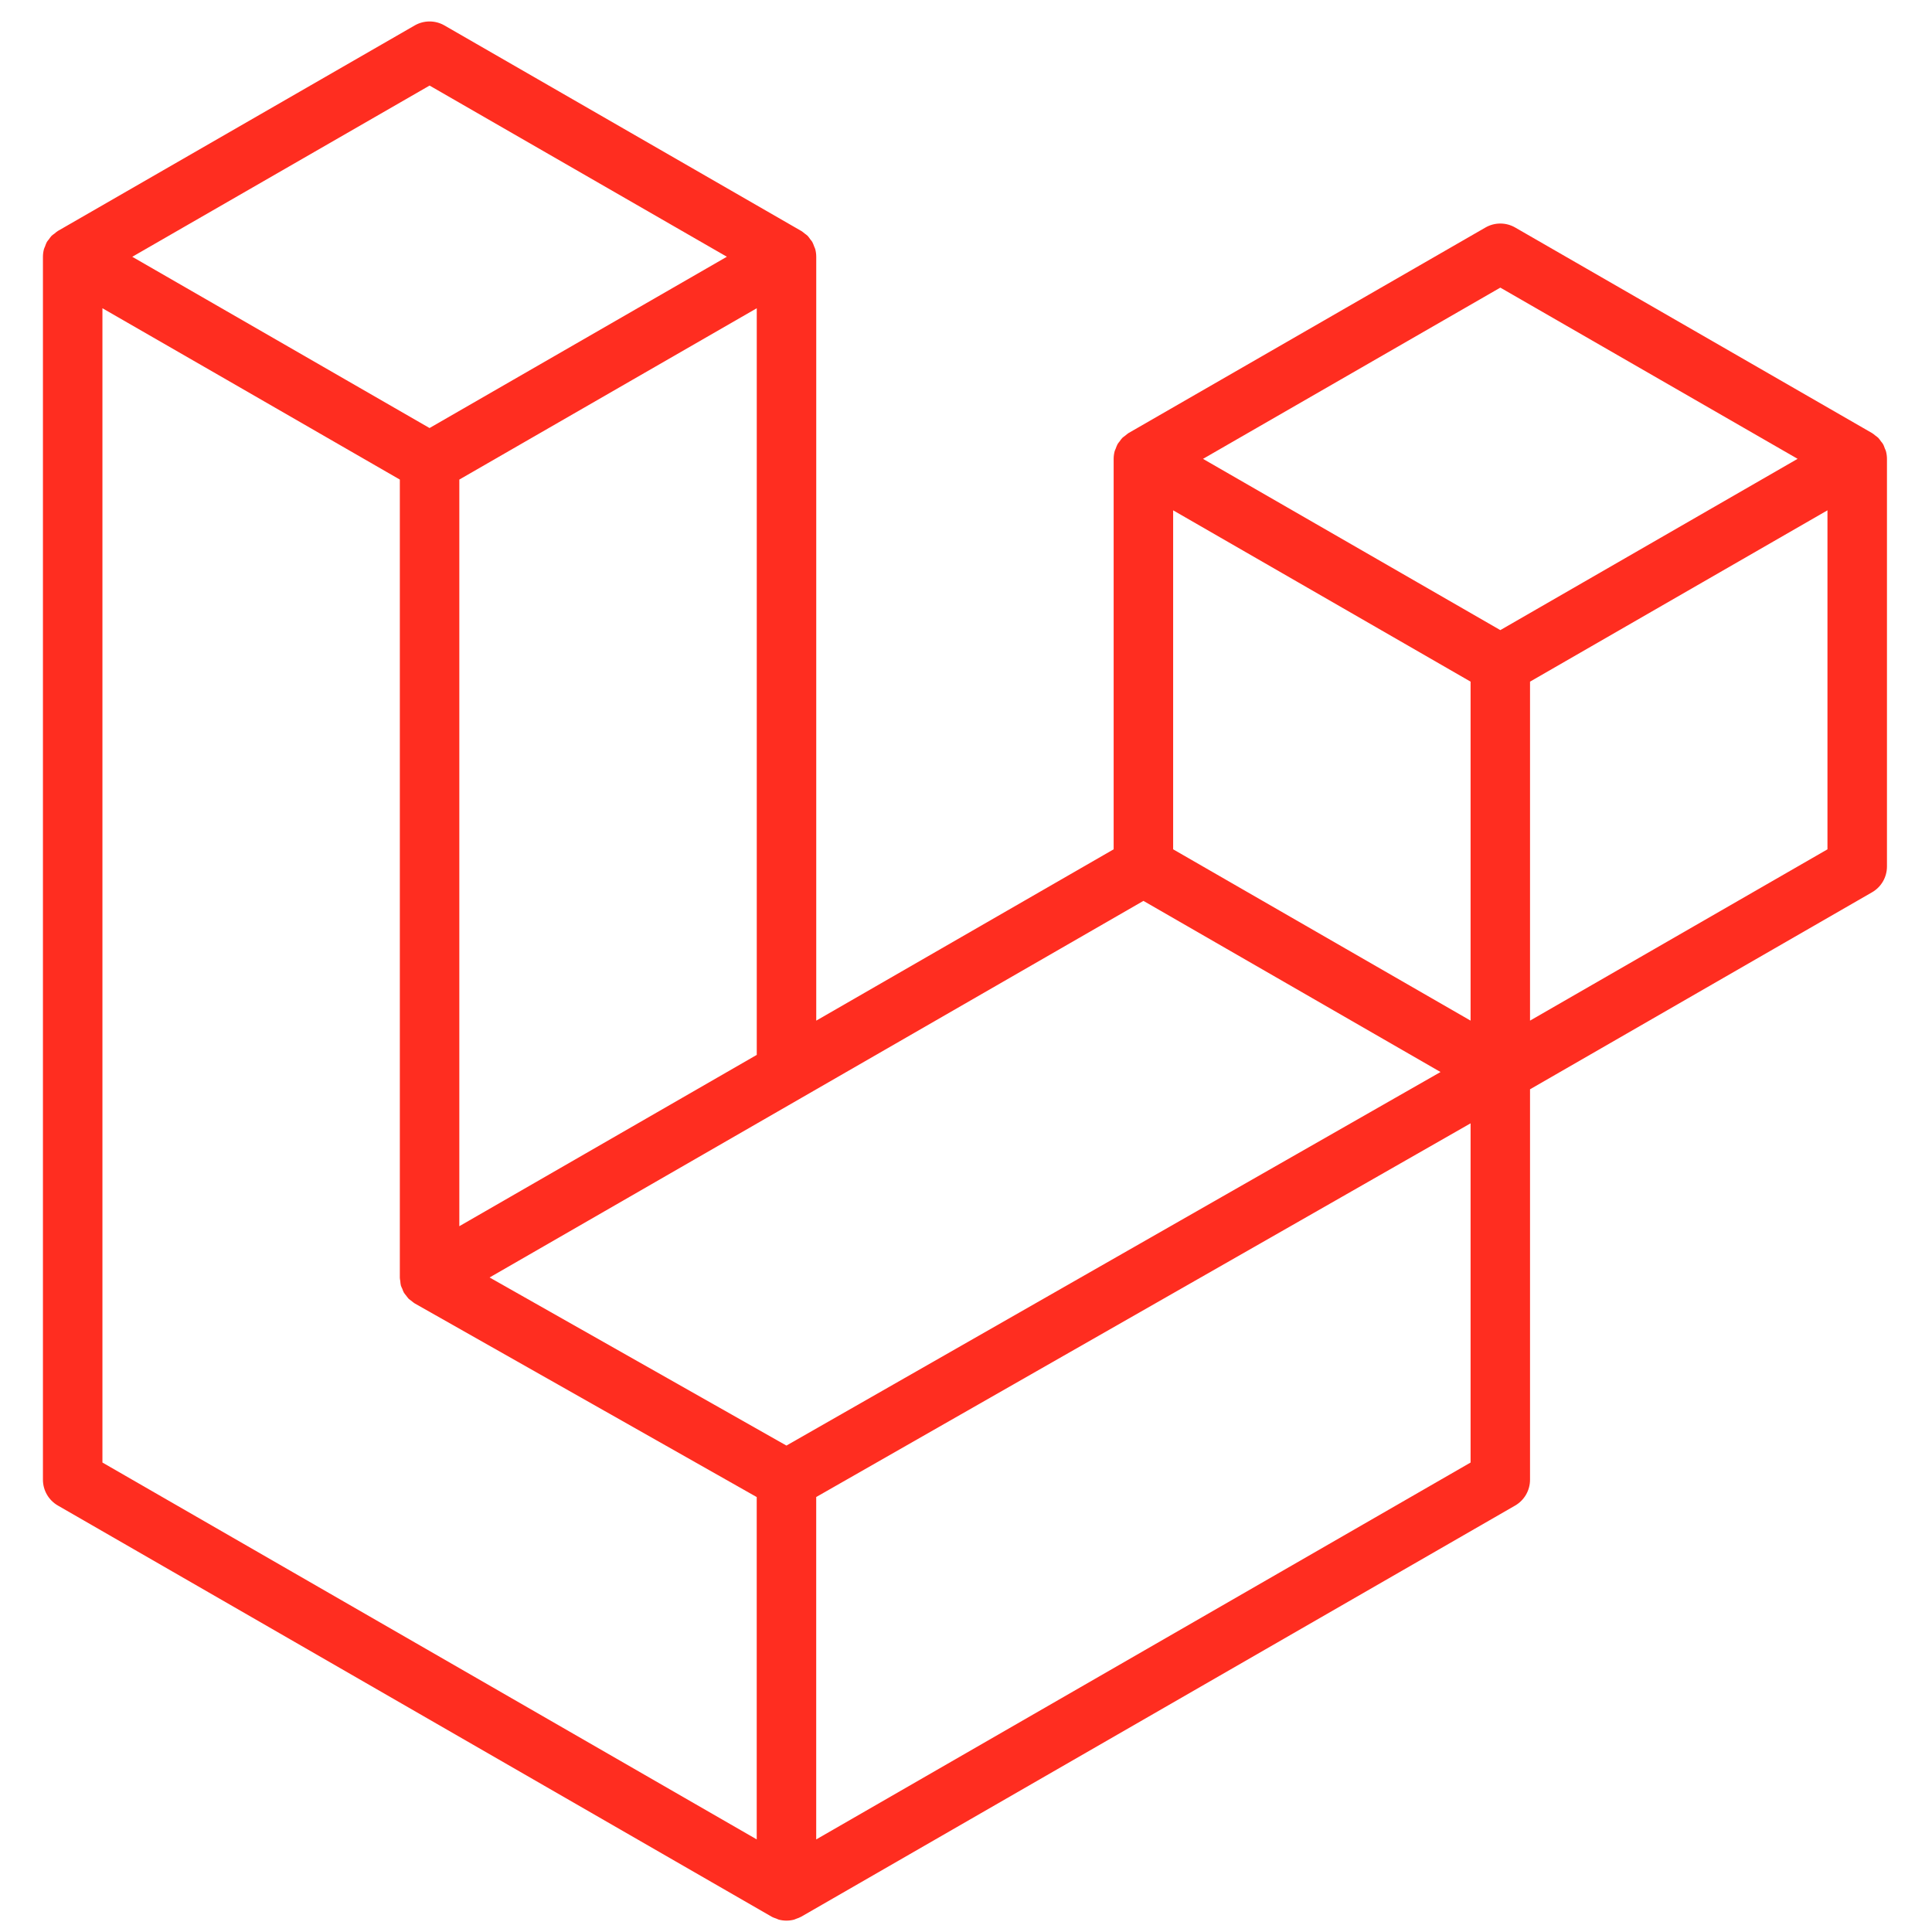
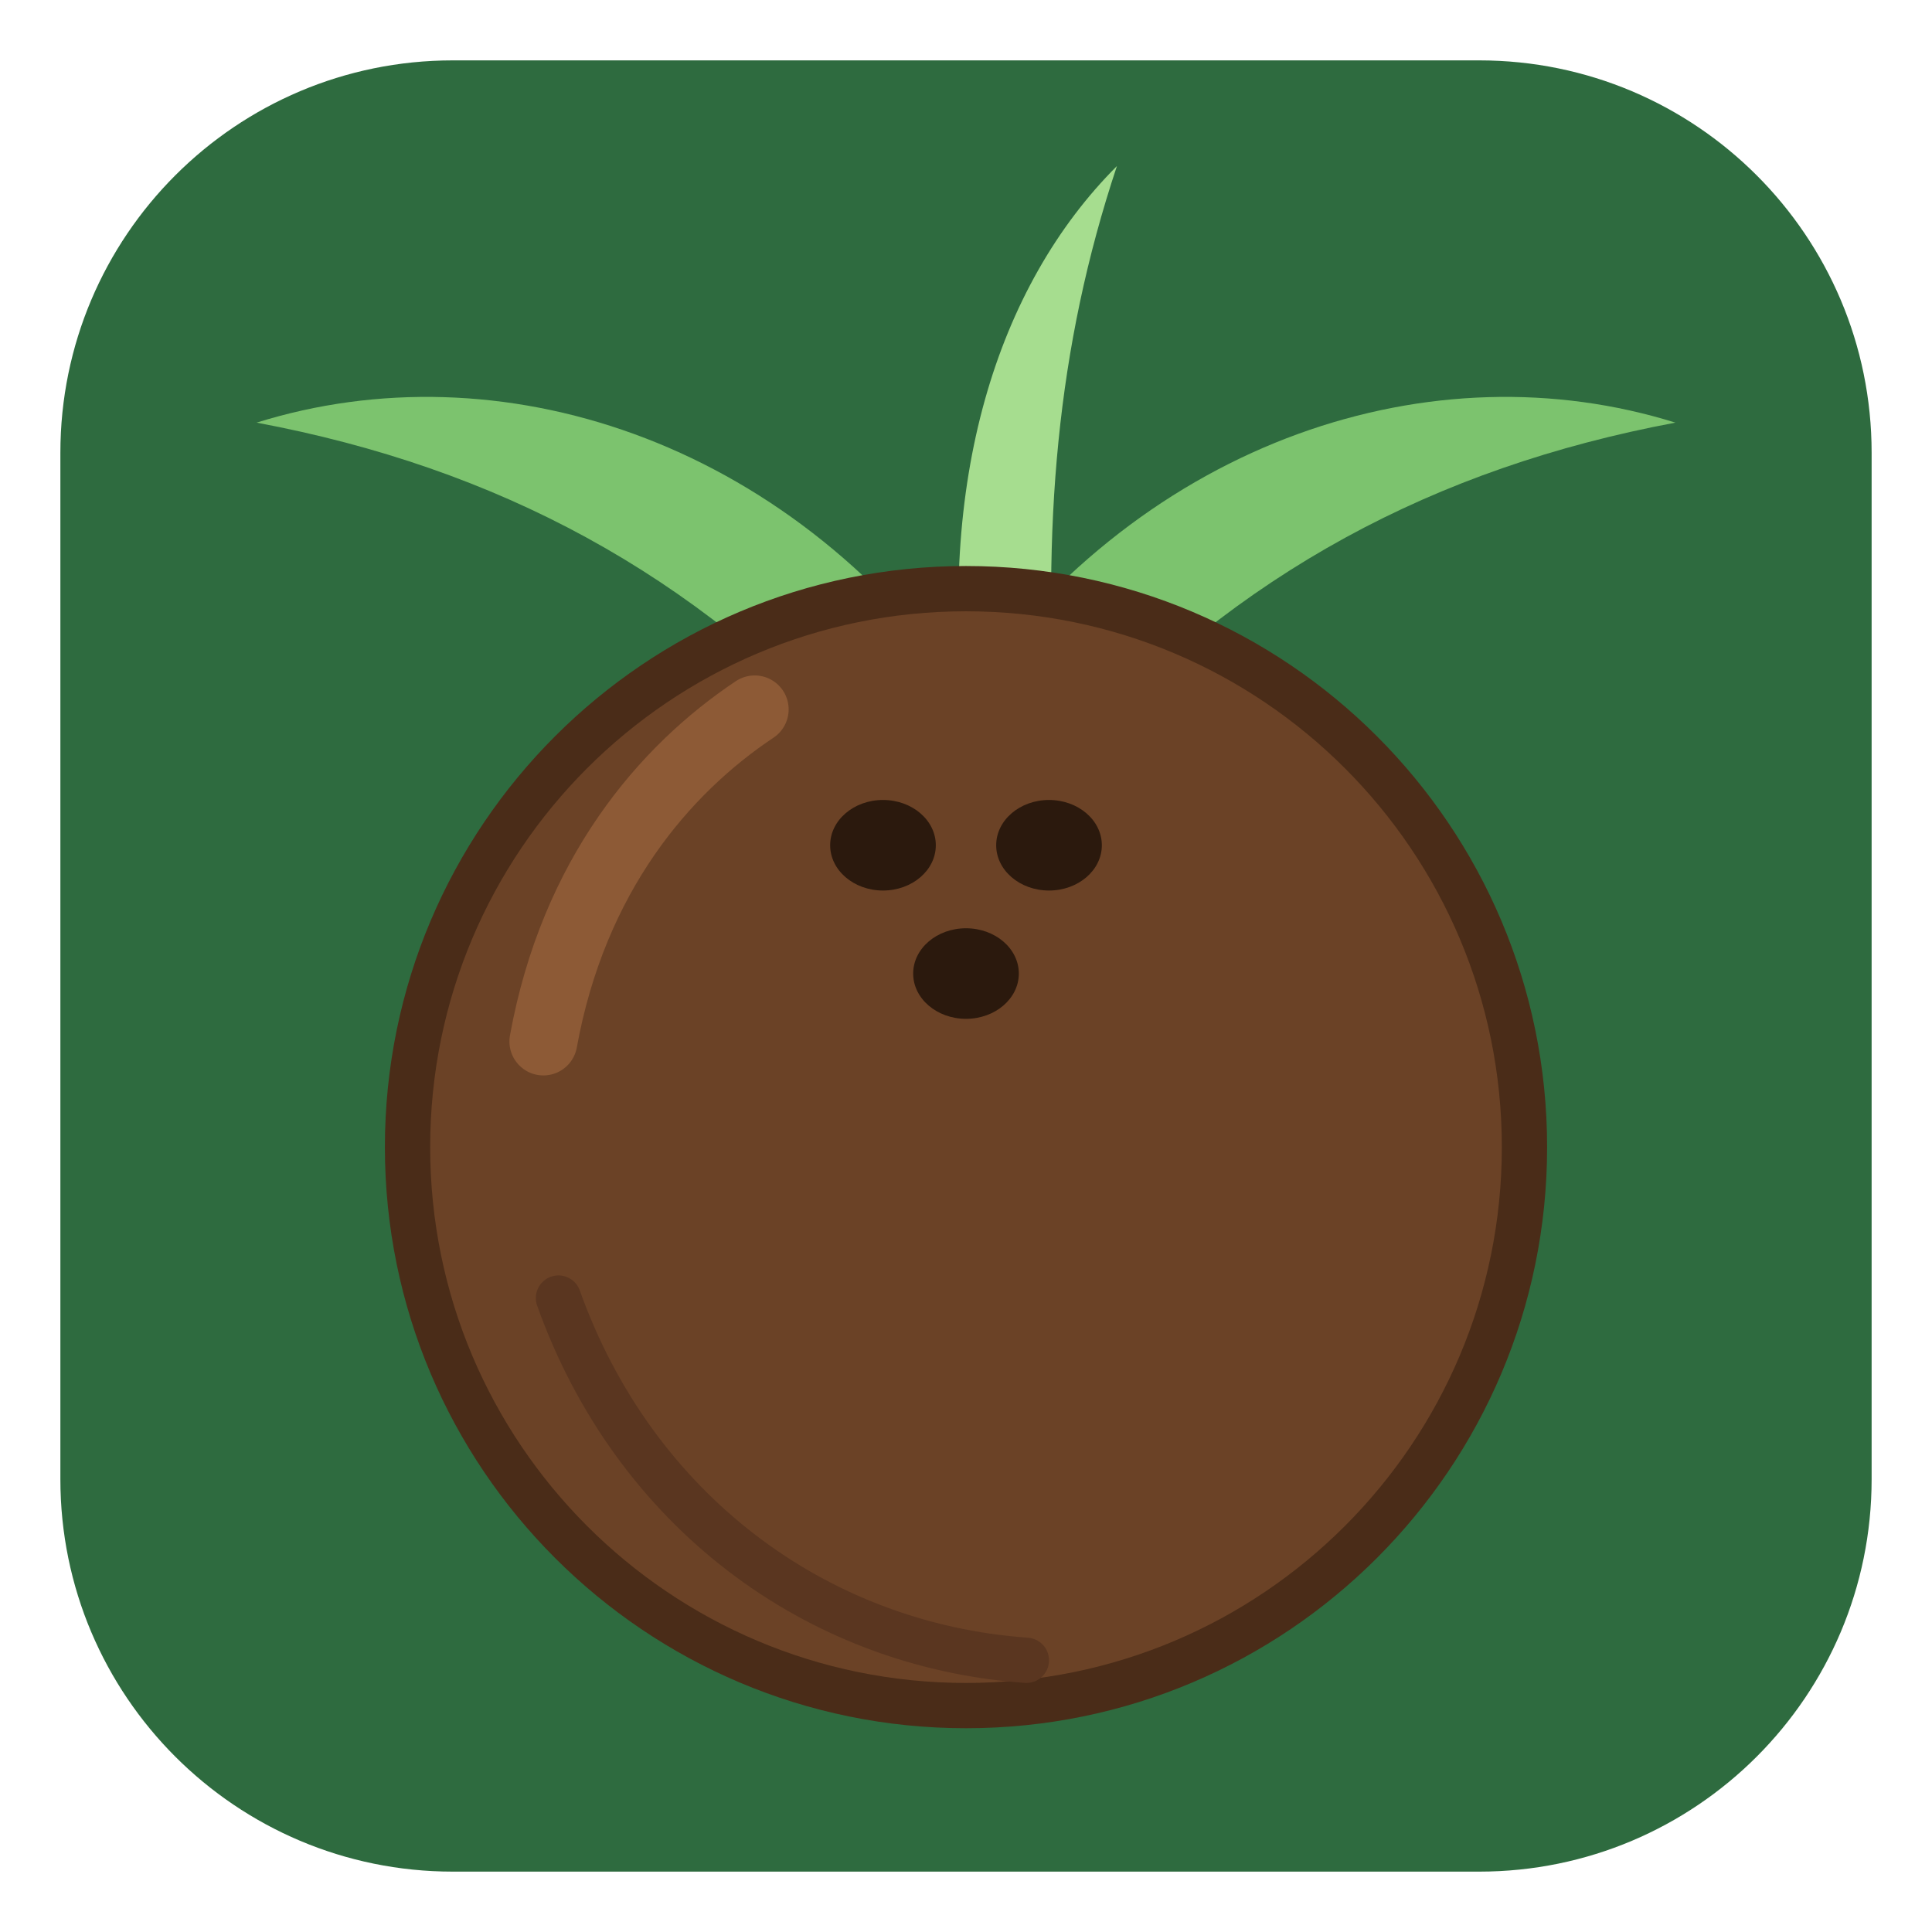
- <svg xmlns="http://www.w3.org/2000/svg" width="166" height="166" viewBox="0 0 166 166" fill="none">
-   <path fill-rule="evenodd" clip-rule="evenodd" d="M162.041 38.759C162.099 38.977 162.129 39.201 162.13 39.426V74.452C162.13 74.902 162.011 75.344 161.786 75.733C161.561 76.122 161.237 76.444 160.847 76.668L131.462 93.594V127.141C131.462 128.054 130.977 128.897 130.186 129.357L68.847 164.683C68.707 164.763 68.554 164.814 68.401 164.868C68.343 164.887 68.289 164.922 68.228 164.938C67.8 165.051 67.349 165.051 66.92 164.938C66.85 164.919 66.786 164.881 66.719 164.855C66.579 164.804 66.432 164.76 66.298 164.683L4.972 129.357C4.583 129.133 4.259 128.81 4.034 128.421C3.808 128.032 3.69 127.591 3.689 127.141L3.689 22.063C3.689 21.834 3.721 21.61 3.779 21.393C3.798 21.32 3.843 21.253 3.868 21.179C3.916 21.045 3.961 20.908 4.031 20.783C4.079 20.7 4.149 20.633 4.206 20.557C4.28 20.454 4.347 20.349 4.433 20.26C4.506 20.186 4.602 20.132 4.685 20.068C4.778 19.992 4.861 19.909 4.966 19.848L35.633 2.185C36.022 1.961 36.462 1.844 36.91 1.844C37.358 1.844 37.798 1.961 38.186 2.185L68.851 19.848H68.857C68.959 19.912 69.045 19.992 69.138 20.065C69.221 20.129 69.313 20.186 69.387 20.257C69.476 20.349 69.54 20.454 69.616 20.557C69.671 20.633 69.744 20.7 69.789 20.783C69.862 20.911 69.904 21.045 69.955 21.179C69.98 21.253 70.025 21.32 70.044 21.396C70.103 21.614 70.133 21.838 70.133 22.063V87.694L95.686 72.974V39.423C95.686 39.2 95.718 38.973 95.775 38.759C95.798 38.683 95.839 38.615 95.865 38.542C95.916 38.408 95.96 38.271 96.031 38.146C96.079 38.063 96.149 37.996 96.203 37.92C96.279 37.818 96.343 37.712 96.433 37.623C96.506 37.549 96.599 37.495 96.681 37.431C96.777 37.355 96.86 37.272 96.962 37.211L127.633 19.548C128.021 19.324 128.461 19.206 128.91 19.206C129.358 19.206 129.798 19.324 130.186 19.548L160.85 37.211C160.959 37.275 161.042 37.355 161.137 37.428C161.217 37.492 161.31 37.549 161.383 37.62C161.473 37.712 161.536 37.818 161.613 37.92C161.67 37.996 161.741 38.063 161.785 38.146C161.859 38.271 161.9 38.408 161.951 38.542C161.98 38.615 162.021 38.683 162.041 38.759ZM157.018 72.974V43.848L146.287 50.028L131.462 58.568V87.694L157.021 72.974H157.018ZM126.354 125.663V96.518L111.771 104.85L70.13 128.626V158.046L126.354 125.663ZM8.801 26.485V125.663L65.018 158.043V128.629L35.649 112L35.64 111.994L35.627 111.988C35.528 111.93 35.445 111.847 35.353 111.777C35.273 111.713 35.18 111.662 35.11 111.592L35.104 111.582C35.021 111.502 34.963 111.403 34.893 111.314C34.829 111.228 34.753 111.154 34.702 111.065L34.699 111.055C34.641 110.96 34.606 110.845 34.565 110.736C34.523 110.64 34.469 110.551 34.443 110.449C34.411 110.328 34.405 110.197 34.392 110.072C34.379 109.976 34.354 109.881 34.354 109.785V109.778V41.205L19.532 32.662L8.801 26.485ZM36.913 7.35L11.364 22.063L36.907 36.777L62.453 22.06L36.907 7.35H36.913ZM50.2 99.174L65.022 90.637V26.485L54.291 32.665L39.466 41.205V105.357L50.2 99.174ZM128.91 24.713L103.363 39.426L128.91 54.14L154.453 39.423L128.91 24.713ZM126.354 58.568L111.529 50.028L100.798 43.848V72.974L115.619 81.511L126.354 87.694V58.568ZM67.571 124.205L105.042 102.803L123.772 92.109L98.245 77.405L68.854 94.334L42.066 109.762L67.571 124.205Z" fill="#FF2D20" />
+ <svg xmlns="http://www.w3.org/2000/svg" width="256" height="256" viewBox="0 0 256 256">
+   <rect x="8" y="8" width="240" height="240" rx="52" fill="#2e6b3f" />
+   <path d="M128 92 C 104 58, 66 46, 34 56 C 66 62, 92 76, 114 100 Z" fill="#7cc36e" />
+   <path d="M128 92 C 152 58, 190 46, 222 56 C 190 62, 164 76, 142 100 Z" fill="#7cc36e" />
+   <path d="M128 96 C 124 64, 132 38, 148 22 C 140 46, 138 70, 140 98 Z" fill="#a6dd8f" />
+   <circle cx="128" cy="152" r="74" fill="#6b4226" />
+   <circle cx="128" cy="152" r="74" fill="none" stroke="#4a2c18" stroke-width="6" />
+   <path d="M72 138 C 76 116, 88 102, 100 94" fill="none" stroke="#8d5a36" stroke-width="9" stroke-linecap="round" />
+   <ellipse cx="117" cy="112" rx="7" ry="6" fill="#2b190d" />
+   <ellipse cx="139" cy="112" rx="7" ry="6" fill="#2b190d" />
+   <ellipse cx="128" cy="129" rx="7" ry="6" fill="#2b190d" />
+   <path d="M74 172 C 84 200, 108 218, 136 220" fill="none" stroke="#5a3620" stroke-width="6" stroke-linecap="round" />
</svg>
